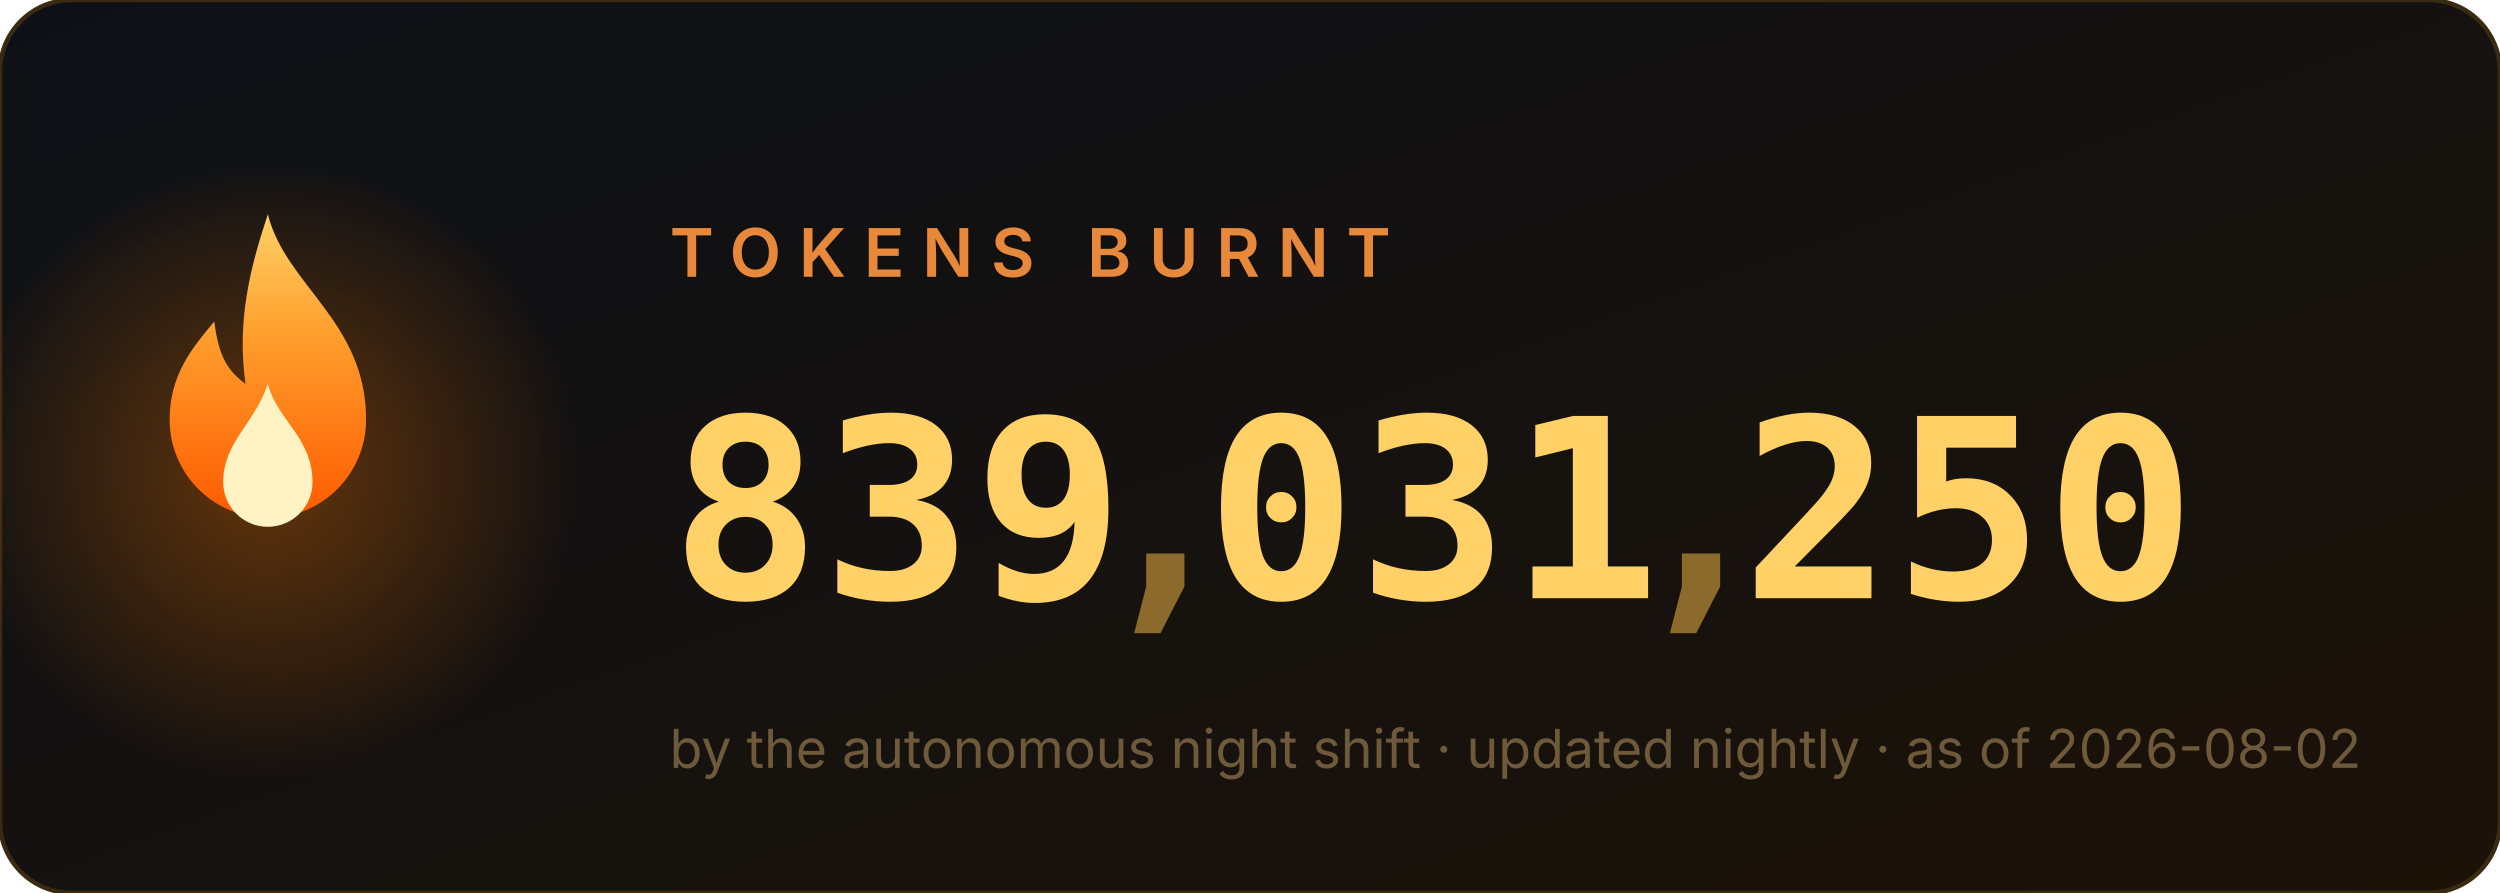
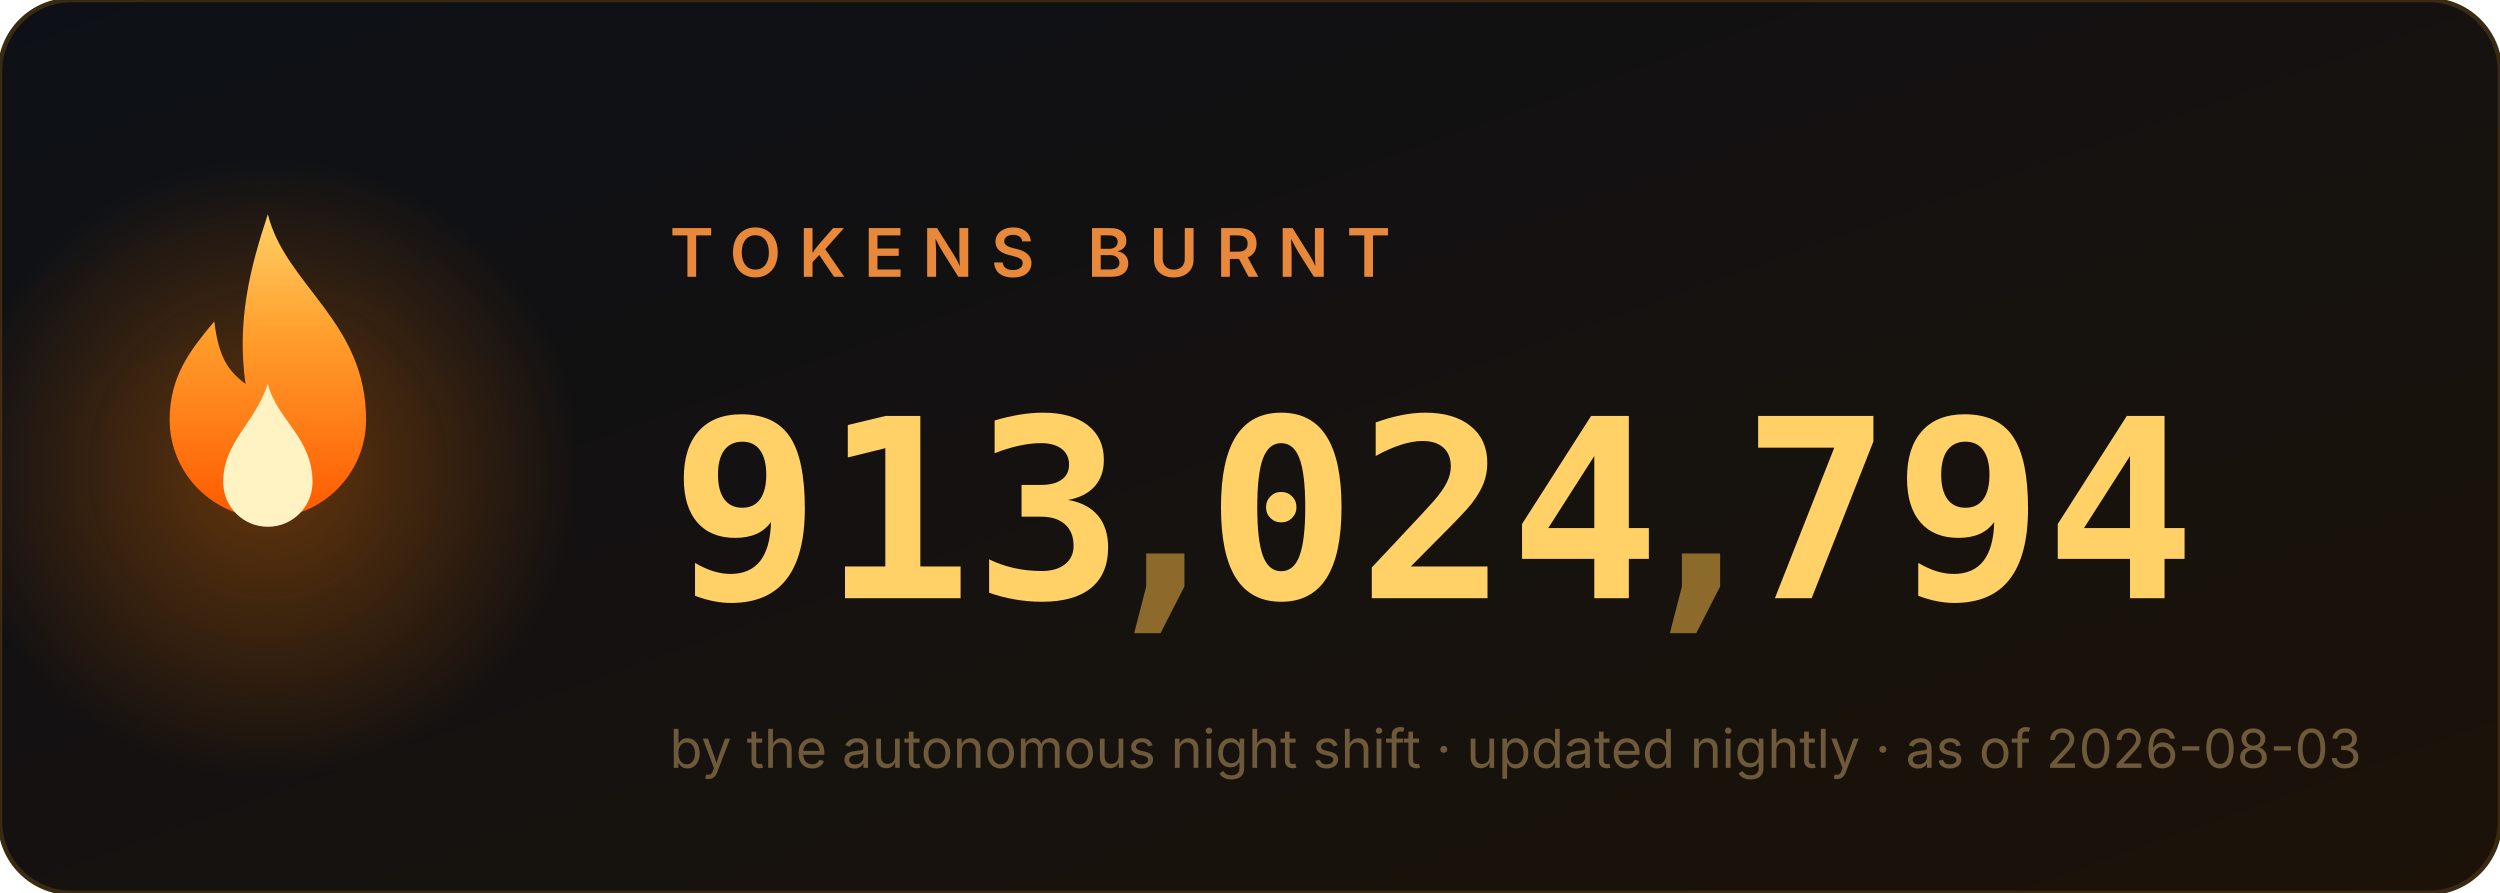
- <svg xmlns="http://www.w3.org/2000/svg" width="560" height="200" viewBox="0 0 560 200" role="img" aria-label="839,031,250 tokens burnt">
+ <svg xmlns="http://www.w3.org/2000/svg" width="560" height="200" viewBox="0 0 560 200" role="img" aria-label="913,024,794 tokens burnt">
  <style>
.num{font:700 56px ui-monospace,'Cascadia Code',Menlo,Consolas,monospace;fill:#ffd166}
.comma{fill:#8b6a2b}
.label{font:600 15px -apple-system,'Segoe UI',sans-serif;fill:#e8883a;letter-spacing:4px}
.sub{font:400 12px -apple-system,'Segoe UI',sans-serif;fill:#6e5a3a}
</style>
  <defs>
    <linearGradient id="bg" x1="0" y1="0" x2="1" y2="1">
      <stop offset="0" stop-color="#0d1117" />
      <stop offset="1" stop-color="#1c1208" />
    </linearGradient>
    <linearGradient id="fg" x1="0" y1="1" x2="0" y2="0">
      <stop offset="0" stop-color="#ff5a00" />
      <stop offset=".6" stop-color="#ff9e2c" />
      <stop offset="1" stop-color="#ffd166" />
    </linearGradient>
    <radialGradient id="halo">
      <stop offset="0" stop-color="#ff7b00" />
      <stop offset="1" stop-color="#ff7b00" stop-opacity="0" />
    </radialGradient>
  </defs>
  <rect width="560" height="200" rx="16" fill="url(#bg)" stroke="#3a2a12" />
  <circle cx="60" cy="105" r="70" fill="url(#halo)" opacity=".35">
    <animate attributeName="opacity" values=".25;.55;.25" dur="2.2s" repeatCount="indefinite" />
  </circle>
  <g transform="translate(60,128)">
    <g>
      <animateTransform attributeName="transform" type="scale" values="1 1;.95 1.1;1 1" dur="1.6s" repeatCount="indefinite" additive="sum" calcMode="spline" keySplines=".4 0 .6 1;.4 0 .6 1" />
      <path d="M0 -80c4 16 22 24 22 46a22 22 0 1 1-44 0c0-10 5-16 10-22 1 8 3 11 7 14-2-14 1-26 5-38z" fill="url(#fg)" />
      <path d="M0 -42c2 8 10 12 10 22a10 10 0 1 1-20 0c0-9 7-13 10-22z" fill="#fff3c4">
        <animateTransform attributeName="transform" type="scale" values="1 1;1.06 .92;1 1" dur="1.1s" repeatCount="indefinite" additive="sum" calcMode="spline" keySplines=".4 0 .6 1;.4 0 .6 1" />
      </path>
    </g>
  </g>
  <text x="150" y="62" class="label">TOKENS BURNT</text>
  <svg x="150" y="84" width="34" height="64" viewBox="0 0 34 64">
-     <g transform="translate(0,-512)">
+     <g transform="translate(0,-576)">
      <g>
-         <animateTransform attributeName="transform" type="translate" values="0 512;0 512;0 0" keyTimes="0;0.000;1" dur="1.46s" begin="0s" fill="freeze" additive="sum" calcMode="spline" keySplines="0 0 1 1;.2 .7 .3 1" />
+         <animateTransform attributeName="transform" type="translate" values="0 576;0 576;0 0" keyTimes="0;0.000;1" dur="1.53s" begin="0s" fill="freeze" additive="sum" calcMode="spline" keySplines="0 0 1 1;.2 .7 .3 1" />
        <text x="17" y="50" class="num" text-anchor="middle">0</text>
        <text x="17" y="114" class="num" text-anchor="middle">1</text>
        <text x="17" y="178" class="num" text-anchor="middle">2</text>
        <text x="17" y="242" class="num" text-anchor="middle">3</text>
        <text x="17" y="306" class="num" text-anchor="middle">4</text>
        <text x="17" y="370" class="num" text-anchor="middle">5</text>
        <text x="17" y="434" class="num" text-anchor="middle">6</text>
        <text x="17" y="498" class="num" text-anchor="middle">7</text>
        <text x="17" y="562" class="num" text-anchor="middle">8</text>
        <text x="17" y="626" class="num" text-anchor="middle">9</text>
      </g>
    </g>
  </svg>
  <svg x="184" y="84" width="34" height="64" viewBox="0 0 34 64">
-     <g transform="translate(0,-192)">
+     <g transform="translate(0,-64)">
      <g>
-         <animateTransform attributeName="transform" type="translate" values="0 192;0 192;0 0" keyTimes="0;0.098;1" dur="1.23s" begin="0s" fill="freeze" additive="sum" calcMode="spline" keySplines="0 0 1 1;.2 .7 .3 1" />
+         <animateTransform attributeName="transform" type="translate" values="0 64;0 64;0 0" keyTimes="0;0.110;1" dur="1.09s" begin="0s" fill="freeze" additive="sum" calcMode="spline" keySplines="0 0 1 1;.2 .7 .3 1" />
        <text x="17" y="50" class="num" text-anchor="middle">0</text>
        <text x="17" y="114" class="num" text-anchor="middle">1</text>
        <text x="17" y="178" class="num" text-anchor="middle">2</text>
        <text x="17" y="242" class="num" text-anchor="middle">3</text>
        <text x="17" y="306" class="num" text-anchor="middle">4</text>
        <text x="17" y="370" class="num" text-anchor="middle">5</text>
        <text x="17" y="434" class="num" text-anchor="middle">6</text>
        <text x="17" y="498" class="num" text-anchor="middle">7</text>
        <text x="17" y="562" class="num" text-anchor="middle">8</text>
        <text x="17" y="626" class="num" text-anchor="middle">9</text>
      </g>
    </g>
  </svg>
  <svg x="218" y="84" width="34" height="64" viewBox="0 0 34 64">
-     <g transform="translate(0,-576)">
+     <g transform="translate(0,-192)">
      <g>
-         <animateTransform attributeName="transform" type="translate" values="0 576;0 576;0 0" keyTimes="0;0.136;1" dur="1.77s" begin="0s" fill="freeze" additive="sum" calcMode="spline" keySplines="0 0 1 1;.2 .7 .3 1" />
+         <animateTransform attributeName="transform" type="translate" values="0 192;0 192;0 0" keyTimes="0;0.178;1" dur="1.35s" begin="0s" fill="freeze" additive="sum" calcMode="spline" keySplines="0 0 1 1;.2 .7 .3 1" />
        <text x="17" y="50" class="num" text-anchor="middle">0</text>
        <text x="17" y="114" class="num" text-anchor="middle">1</text>
        <text x="17" y="178" class="num" text-anchor="middle">2</text>
        <text x="17" y="242" class="num" text-anchor="middle">3</text>
        <text x="17" y="306" class="num" text-anchor="middle">4</text>
        <text x="17" y="370" class="num" text-anchor="middle">5</text>
        <text x="17" y="434" class="num" text-anchor="middle">6</text>
        <text x="17" y="498" class="num" text-anchor="middle">7</text>
        <text x="17" y="562" class="num" text-anchor="middle">8</text>
        <text x="17" y="626" class="num" text-anchor="middle">9</text>
      </g>
    </g>
  </svg>
  <text x="261" y="134" class="num comma" text-anchor="middle">,</text>
  <svg x="270" y="84" width="34" height="64" viewBox="0 0 34 64">
    <g transform="translate(0,0)">
      <g>
        <animateTransform attributeName="transform" type="translate" values="0 0;0 0;0 0" keyTimes="0;0.348;1" dur="1.38s" begin="0s" fill="freeze" additive="sum" calcMode="spline" keySplines="0 0 1 1;.2 .7 .3 1" />
        <text x="17" y="50" class="num" text-anchor="middle">0</text>
        <text x="17" y="114" class="num" text-anchor="middle">1</text>
        <text x="17" y="178" class="num" text-anchor="middle">2</text>
        <text x="17" y="242" class="num" text-anchor="middle">3</text>
        <text x="17" y="306" class="num" text-anchor="middle">4</text>
        <text x="17" y="370" class="num" text-anchor="middle">5</text>
        <text x="17" y="434" class="num" text-anchor="middle">6</text>
        <text x="17" y="498" class="num" text-anchor="middle">7</text>
        <text x="17" y="562" class="num" text-anchor="middle">8</text>
        <text x="17" y="626" class="num" text-anchor="middle">9</text>
      </g>
    </g>
  </svg>
  <svg x="304" y="84" width="34" height="64" viewBox="0 0 34 64">
-     <g transform="translate(0,-192)">
+     <g transform="translate(0,-128)">
      <g>
-         <animateTransform attributeName="transform" type="translate" values="0 192;0 192;0 0" keyTimes="0;0.351;1" dur="1.71s" begin="0s" fill="freeze" additive="sum" calcMode="spline" keySplines="0 0 1 1;.2 .7 .3 1" />
+         <animateTransform attributeName="transform" type="translate" values="0 128;0 128;0 0" keyTimes="0;0.366;1" dur="1.64s" begin="0s" fill="freeze" additive="sum" calcMode="spline" keySplines="0 0 1 1;.2 .7 .3 1" />
        <text x="17" y="50" class="num" text-anchor="middle">0</text>
        <text x="17" y="114" class="num" text-anchor="middle">1</text>
        <text x="17" y="178" class="num" text-anchor="middle">2</text>
        <text x="17" y="242" class="num" text-anchor="middle">3</text>
        <text x="17" y="306" class="num" text-anchor="middle">4</text>
        <text x="17" y="370" class="num" text-anchor="middle">5</text>
        <text x="17" y="434" class="num" text-anchor="middle">6</text>
        <text x="17" y="498" class="num" text-anchor="middle">7</text>
        <text x="17" y="562" class="num" text-anchor="middle">8</text>
        <text x="17" y="626" class="num" text-anchor="middle">9</text>
      </g>
    </g>
  </svg>
  <svg x="338" y="84" width="34" height="64" viewBox="0 0 34 64">
-     <g transform="translate(0,-64)">
+     <g transform="translate(0,-256)">
      <g>
-         <animateTransform attributeName="transform" type="translate" values="0 64;0 64;0 0" keyTimes="0;0.426;1" dur="1.69s" begin="0s" fill="freeze" additive="sum" calcMode="spline" keySplines="0 0 1 1;.2 .7 .3 1" />
+         <animateTransform attributeName="transform" type="translate" values="0 256;0 256;0 0" keyTimes="0;0.379;1" dur="1.90s" begin="0s" fill="freeze" additive="sum" calcMode="spline" keySplines="0 0 1 1;.2 .7 .3 1" />
        <text x="17" y="50" class="num" text-anchor="middle">0</text>
        <text x="17" y="114" class="num" text-anchor="middle">1</text>
        <text x="17" y="178" class="num" text-anchor="middle">2</text>
        <text x="17" y="242" class="num" text-anchor="middle">3</text>
        <text x="17" y="306" class="num" text-anchor="middle">4</text>
        <text x="17" y="370" class="num" text-anchor="middle">5</text>
        <text x="17" y="434" class="num" text-anchor="middle">6</text>
        <text x="17" y="498" class="num" text-anchor="middle">7</text>
        <text x="17" y="562" class="num" text-anchor="middle">8</text>
        <text x="17" y="626" class="num" text-anchor="middle">9</text>
      </g>
    </g>
  </svg>
  <text x="381" y="134" class="num comma" text-anchor="middle">,</text>
  <svg x="390" y="84" width="34" height="64" viewBox="0 0 34 64">
-     <g transform="translate(0,-128)">
+     <g transform="translate(0,-448)">
      <g>
-         <animateTransform attributeName="transform" type="translate" values="0 128;0 128;0 0" keyTimes="0;0.480;1" dur="2.00s" begin="0s" fill="freeze" additive="sum" calcMode="spline" keySplines="0 0 1 1;.2 .7 .3 1" />
+         <animateTransform attributeName="transform" type="translate" values="0 448;0 448;0 0" keyTimes="0;0.409;1" dur="2.35s" begin="0s" fill="freeze" additive="sum" calcMode="spline" keySplines="0 0 1 1;.2 .7 .3 1" />
        <text x="17" y="50" class="num" text-anchor="middle">0</text>
        <text x="17" y="114" class="num" text-anchor="middle">1</text>
        <text x="17" y="178" class="num" text-anchor="middle">2</text>
        <text x="17" y="242" class="num" text-anchor="middle">3</text>
        <text x="17" y="306" class="num" text-anchor="middle">4</text>
        <text x="17" y="370" class="num" text-anchor="middle">5</text>
        <text x="17" y="434" class="num" text-anchor="middle">6</text>
        <text x="17" y="498" class="num" text-anchor="middle">7</text>
        <text x="17" y="562" class="num" text-anchor="middle">8</text>
        <text x="17" y="626" class="num" text-anchor="middle">9</text>
      </g>
    </g>
  </svg>
  <svg x="424" y="84" width="34" height="64" viewBox="0 0 34 64">
-     <g transform="translate(0,-320)">
+     <g transform="translate(0,-576)">
      <g>
-         <animateTransform attributeName="transform" type="translate" values="0 320;0 320;0 0" keyTimes="0;0.464;1" dur="2.33s" begin="0s" fill="freeze" additive="sum" calcMode="spline" keySplines="0 0 1 1;.2 .7 .3 1" />
+         <animateTransform attributeName="transform" type="translate" values="0 576;0 576;0 0" keyTimes="0;0.414;1" dur="2.61s" begin="0s" fill="freeze" additive="sum" calcMode="spline" keySplines="0 0 1 1;.2 .7 .3 1" />
        <text x="17" y="50" class="num" text-anchor="middle">0</text>
        <text x="17" y="114" class="num" text-anchor="middle">1</text>
        <text x="17" y="178" class="num" text-anchor="middle">2</text>
        <text x="17" y="242" class="num" text-anchor="middle">3</text>
        <text x="17" y="306" class="num" text-anchor="middle">4</text>
        <text x="17" y="370" class="num" text-anchor="middle">5</text>
        <text x="17" y="434" class="num" text-anchor="middle">6</text>
        <text x="17" y="498" class="num" text-anchor="middle">7</text>
        <text x="17" y="562" class="num" text-anchor="middle">8</text>
        <text x="17" y="626" class="num" text-anchor="middle">9</text>
      </g>
    </g>
  </svg>
  <svg x="458" y="84" width="34" height="64" viewBox="0 0 34 64">
-     <g transform="translate(0,0)">
+     <g transform="translate(0,-256)">
      <g>
-         <animateTransform attributeName="transform" type="translate" values="0 0;0 0;0 0" keyTimes="0;0.571;1" dur="2.10s" begin="0s" fill="freeze" additive="sum" calcMode="spline" keySplines="0 0 1 1;.2 .7 .3 1" />
+         <animateTransform attributeName="transform" type="translate" values="0 256;0 256;0 0" keyTimes="0;0.504;1" dur="2.38s" begin="0s" fill="freeze" additive="sum" calcMode="spline" keySplines="0 0 1 1;.2 .7 .3 1" />
        <text x="17" y="50" class="num" text-anchor="middle">0</text>
        <text x="17" y="114" class="num" text-anchor="middle">1</text>
        <text x="17" y="178" class="num" text-anchor="middle">2</text>
        <text x="17" y="242" class="num" text-anchor="middle">3</text>
        <text x="17" y="306" class="num" text-anchor="middle">4</text>
        <text x="17" y="370" class="num" text-anchor="middle">5</text>
        <text x="17" y="434" class="num" text-anchor="middle">6</text>
        <text x="17" y="498" class="num" text-anchor="middle">7</text>
        <text x="17" y="562" class="num" text-anchor="middle">8</text>
        <text x="17" y="626" class="num" text-anchor="middle">9</text>
      </g>
    </g>
  </svg>
-   <text x="150" y="172" class="sub">by the autonomous night shift · updated nightly · as of 2026-08-02</text>
+   <text x="150" y="172" class="sub">by the autonomous night shift · updated nightly · as of 2026-08-03</text>
</svg>
